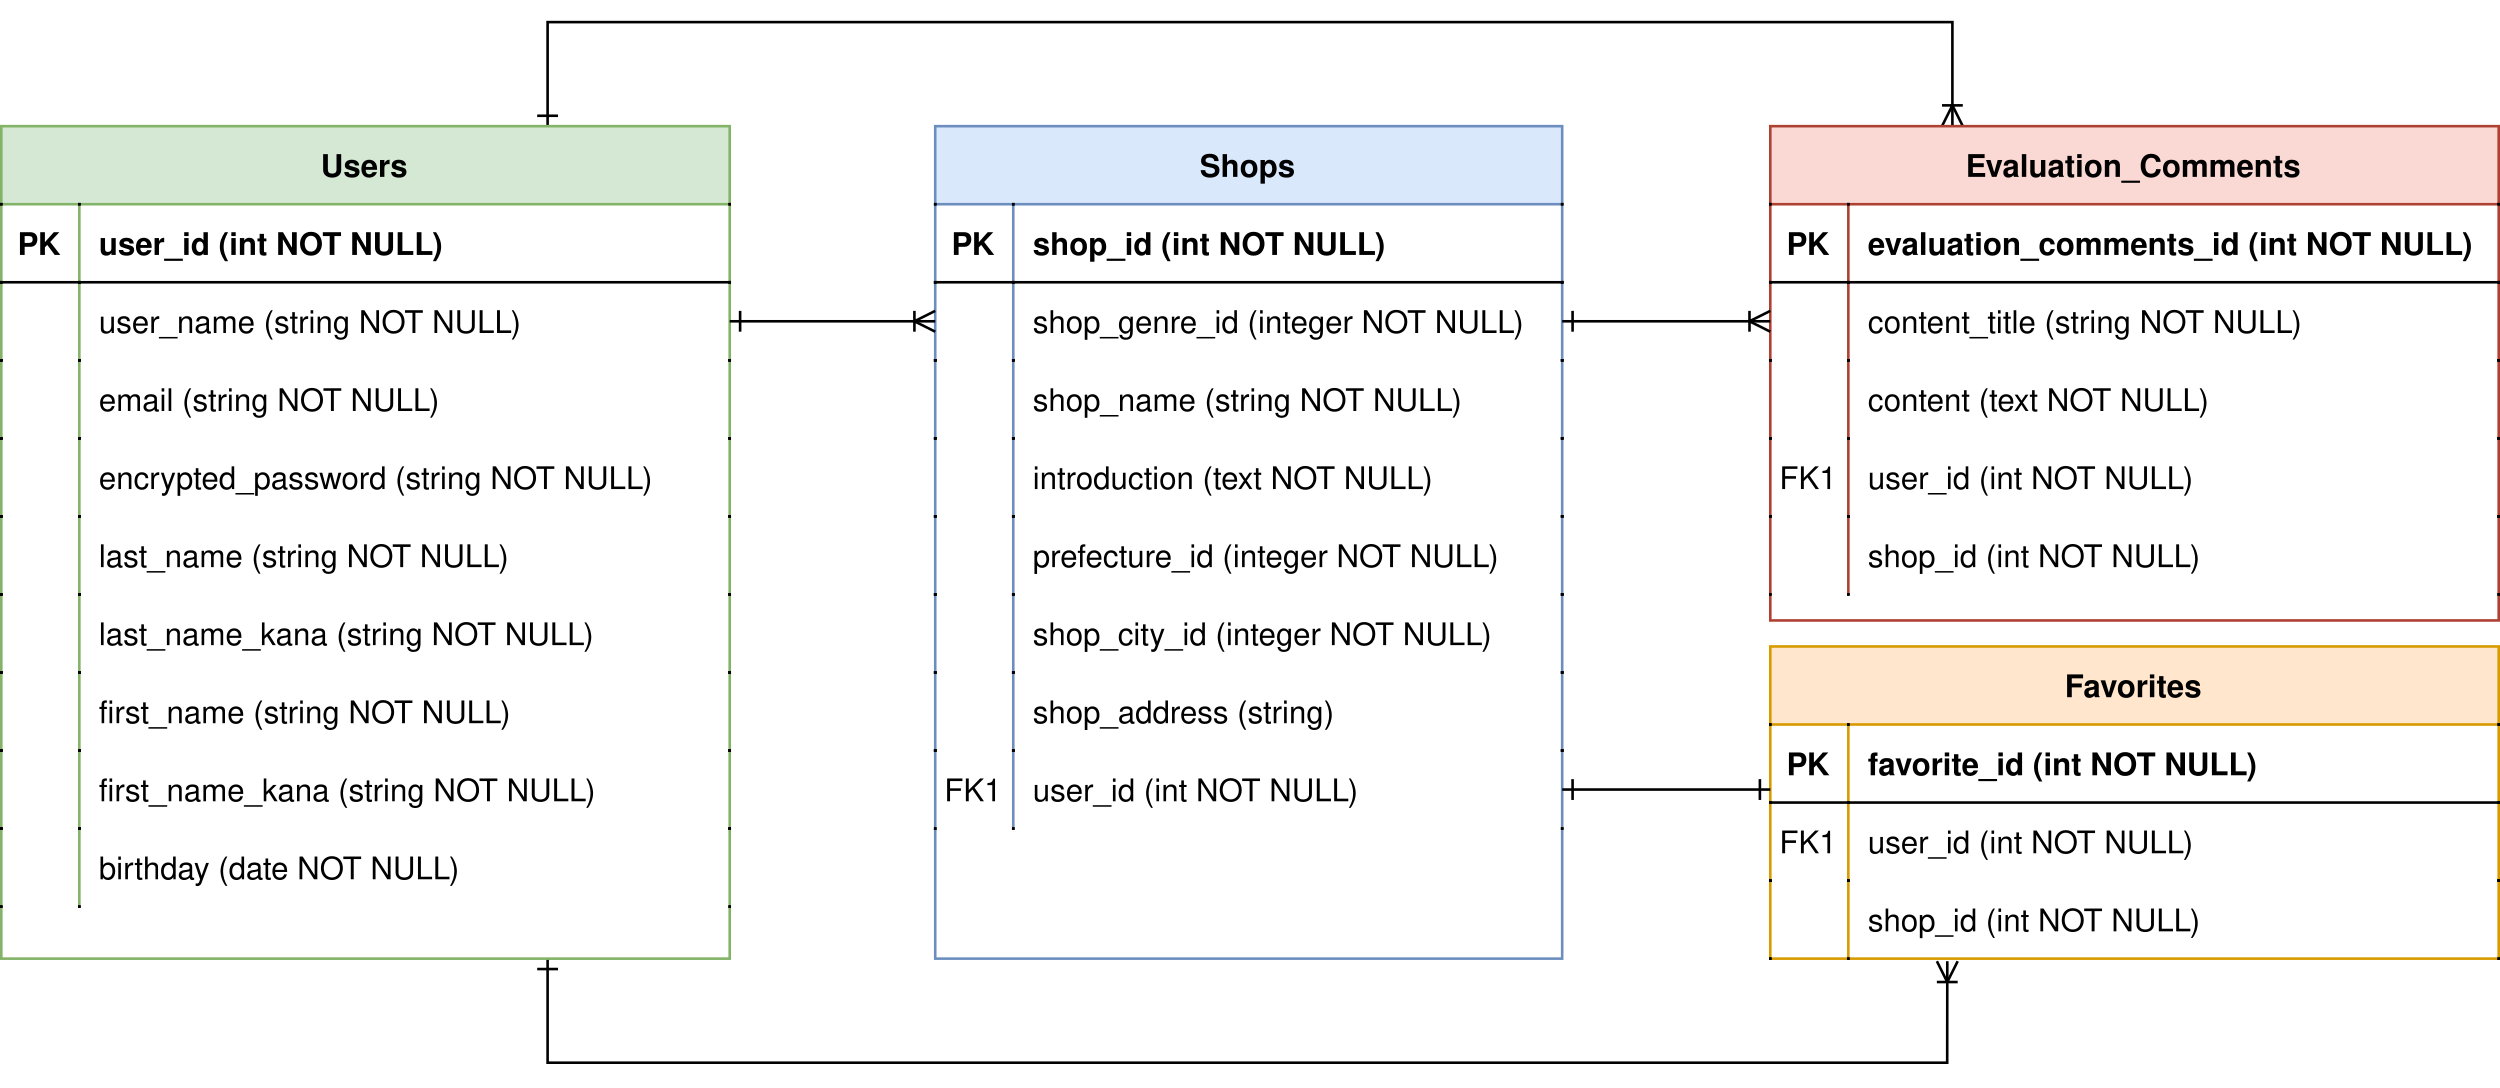
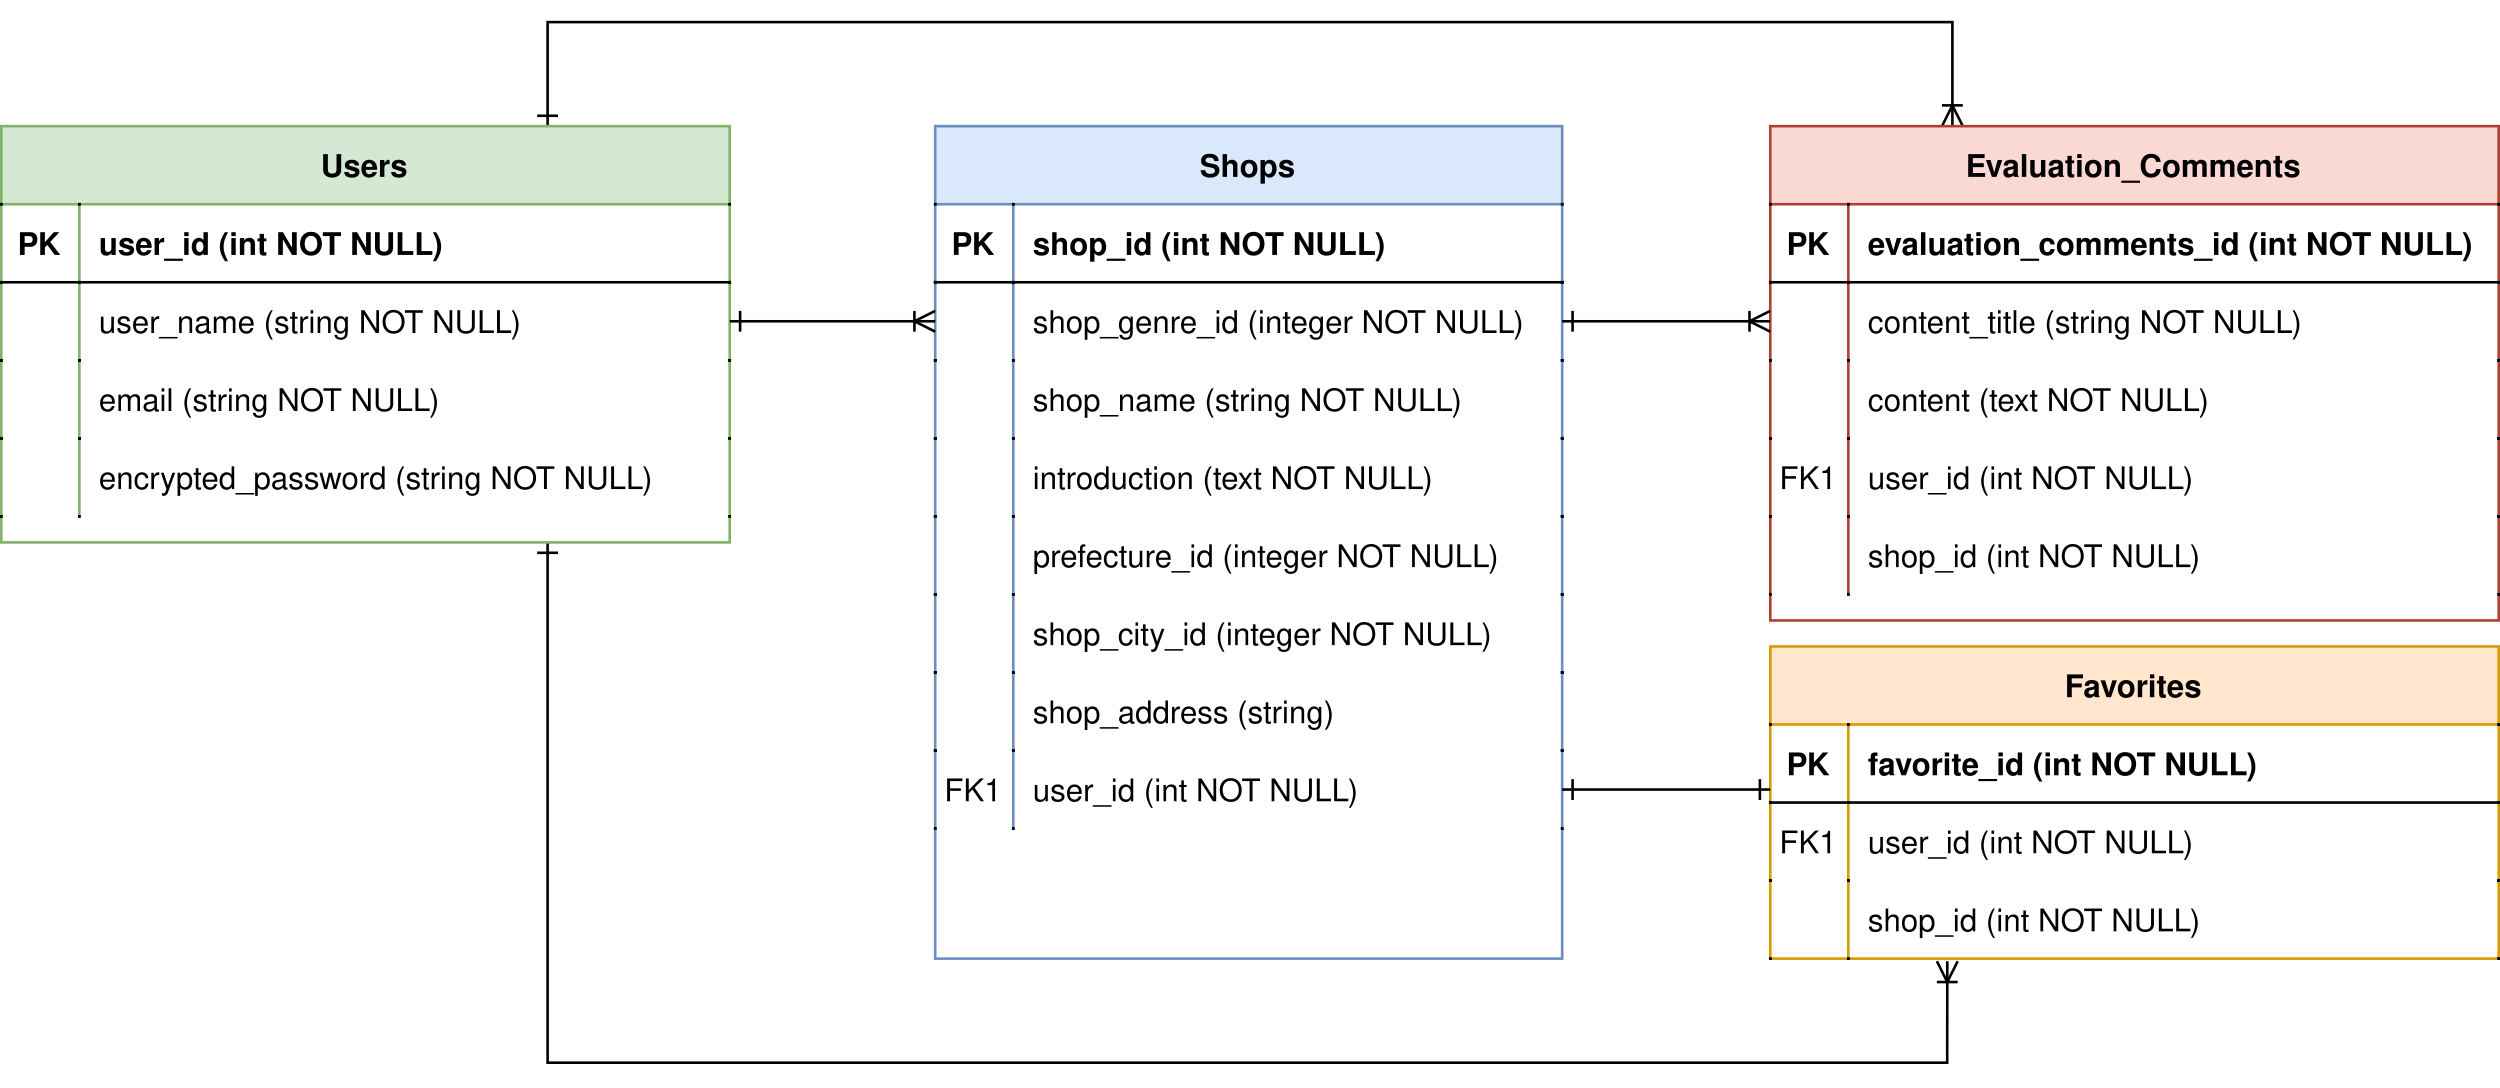
- <svg xmlns="http://www.w3.org/2000/svg" host="65bd71144e" version="1.1" width="961px" height="418px" viewBox="-0.5 -0.5 961 418" content="&lt;mxfile&gt;&lt;diagram id=&quot;bRpvGC1AFuZTaUJ9BBWk&quot; name=&quot;ページ1&quot;&gt;7Z1db6M4FIZ/TaTZmyoECORy22lnpe3sjuZDu3NVubGToCE4Mk6b7K9fG+yExCSYQkgxjKopOAabcw4P+K2PM7DvlptPBKwWnzFE4WA0hJuB/XEwGlmWM2G/eMk2LXFcPy2YkwCKSvuCb8F/SBQORek6gCg+qEgxDmmwOiyc4ihCU3pQBgjBr4fVZjg8bHUF5kgp+DYFoVr6TwDpIi31R96+/A8UzBeyZWssLngJZGVxJfECQPyaKbLvB/YdwZimW8vNHQq58aRd0uMeTny66xhBEdU5wEkPeAHhWlzbtwVmVkw7R7fyilk/V3yTgmdedBtTQKhwjD1kBczUFAQRIqzASvbDEKziIKmeliyCED6CLV5TeSK5dzsLNgh+Tf3C6zIXPbKT8V1+8hk7+TfRGf4xCIN5xLan7Cp5i7cExawvjyCmosYsCMM7HGKSdN+GAPmzadJvgn+hzCfjqY+eZ6KNTPkw+cfKVYsKI78gQtEmUyQs/AnhJaJky6qIT+2JcL8Id0t6/3UfPCNHnHaRCRxbVgQiYOe7c++a+8oCHERzZptde447LGzPH+Y0d9QaCJl1I0DRLV5HMM4GEtvIXOm+KAmv/FBzlVA7GWXM2jQA4f7SjuOJOwYSvPoOyBxRUbDCAQ+H+xfmqV3kZOIgwhGS1ZIrdG/ZD7vmu+GNO3BZB+7YvrXfZz+8OmFxEbHAYeHNm0Isyl4Rj7RbileinRDNZDeIMCjffsaU4qWISTWSHO1I2h56qDBwzsTNgQvP+Gus+OvLn2U8htllzcIEbosAQhSllOBABnsv5jgo16o7Sx6b+JgNqpVdbStnzGpr3B8Fd2PJs9V7t3mK92IG9if28Wj4gQfyaPjX39/5/z8eH397h36VjE/r3sYrMA2i+WN65PjI8W5Fx28GJ28vq+TtdT4QtE5XbyT4XeZu/hO8NHfHDXJ3UslfDd2dqk19bZsaRFk5IDnG7BxFBO1hi+bsLbX1wK3ic5MBK1vsCVuBsJMGCWuN2olYS3/kaRJj7XzGRmDJ+/aBxS/jlIl4LeFvo/mqilQ9X8vyVV9zqgOw1bSe6wFW36wmAVZVeli8EgzXUxrgiDOWWcMAxaCSw40mrKoW9YQtTVi3ScJWU3WuR1hP26wmEVbVdFYEzVj31l2QCUo43WTKyjewnrJVKOs3SNlRNWXnapTdRVqnKCudcywUTAO6NR+yJXxuNGRVtaiHbFnI7v6u0Qhkq8k714OsrW1WkyCrSjsJZAGEBMXxYCfImoJVfS8bjVVVI+qxWhqrTpNYVTWdhz+td3hT5txzY23LmkRWVdJZx4iYNGWrkquNxqsqED2AF0wCioybiz2bofE0dy429CbPQ9nGheZie3KcJGfU5v1dLG9ytHVuLrYulGUUdfMxmj89dxf7lWZB68xnf5PHVAmopdOgd7HXqaeqrYpCM0FWk56sxZOhS7j/zJPWrTUctE5Xczz0+lANBM6bD30xAqv6UFsGMnYnJSJblYjMH8iUcLXReO11ohrwmjcZ+mJ4rTb353ps7aRIZKsikWl5fZVcbTJbfU9xJ4JzJF/7hTcIbwpBYe0FXbLTJSNCtAnov7z4xnPF7k9Ri29/3GR3tnInYt1Ljxq5cv9n9sP9ccmePPCUhIMi+DtfgYEV339lPf6OP4Nom37wEPBrTw5PNK2DirIwUyk1B7dBJiZy9aEYr8lU1JIiPJVPFbbrDfPDiaAQ0ODl8Pwng4X1F2wzFcQzaH/mLzi9QzdHMSSwLxD/cKK6NzlXnW2k7b81vCYq92sIL0s7vBw7G1/WzdC2C2Is2fuCSMCuMhE7zwWeVkRpRmd9gZei7dqB5xRFnu+fq1859KRlMk+1H2zEYJz0DV3kQ2eQI337o2d7PD4TvicjTP+h6Bw6PTcjJPctsw7l21F11DIvJy0fGJxY/kNfkruC8u2oymlLlW9H/1YxaKjgqEqnaTJMsepdwvUmDx2cPoWyBvo2qXo7LU2hdDqZQumosmfCWvNz1Ev422jA9hmUNQC2Sd3baWkGpdPJDEq5YmzGW2gJgtBwuNaSONl6uMoWe7hWgau+3lMDXd2WZk66+mY1iK6uKvWgaEq2K4rg0wrE8Ssm0GzUlnC80ajtp8fVgdq8pUAuhtqW5k+6nZwc56q6TshCtQNKQQl/G03YfoZcHYTNWwbkYoRt6RQ5t5NT5FxV2NkR9ukXiIDhmO0nyyVmqLaMeo/Z1HF5C4FcCrPyz2utw6z+/G6DMDtWFZ5ZQLrxJqvvcJMRO1ZVox6x5RGbtyjIxRBbTd65GmJ3odYtxKrKzh6xHXiVLeF1oznb6W/Oq42zXpOcrSbyXI+znfyuvLGq7zwHhC5gklTxAbJ2jMRrLd+P13q8Si5kvH/PtwH/8oOnO7xcIpFMY1IqygzACXQHOakoADmWPRoUpaIoUZOTnXIykI5XYdKem2BNaqCz1+ei6LjwVFLkFXJRPHWo2aJclCI7m/+E9dRxJ9ozdioYa35qyhsjweTHr99pGGs/Twtg3GRqil9N92t0cFNgVd989PoqevmbKTPBEw1oaKBU/0afmwzZST+trwbINpmeMmnRrL4Cq6bBZzRkJ6pEKyA7MOzbE9/oa5Ph6vXJ1TXAtdH0FE+9X9/zmqJFlnWMB6x3IsHaIMWgkquN5mufW10HX5vMSfFalFxdZFbPfLiqc2XNXFT0ja42Ga5yZb+Kqz7K7WRp0Bu5AGTRoo+D7IKiN7v1RUsuKfoOVnYUI4Dsyo5+fixpL+yorcZOegdWdqCf478TMmHtDpyo445LO7BWR9TkglEtK6GqS5cef9+THPrJU6Q+F0eVQSnbJRjTbHUCVovPGCJe438=&lt;/diagram&gt;&lt;/mxfile&gt;">
+ <svg xmlns="http://www.w3.org/2000/svg" host="65bd71144e" version="1.1" width="961px" height="418px" viewBox="-0.5 -0.5 961 418" content="&lt;mxfile&gt;&lt;diagram id=&quot;bRpvGC1AFuZTaUJ9BBWk&quot; name=&quot;ページ1&quot;&gt;7V3RbqM4FP2aSLMvVQgQ4HGTaWelaXdH0xntzlPlxk6ClmBknDbZr18b7ITEJIFCSTGMqgpfjG3uPT6GU19mYE5Xmy8ERMsHDFEwGA3hZmB+HoxG1thmv7lhKwyGmxoWxIepydgbHv3/kDAOhXXtQxQfVKQYB9SPDo0zHIZoRg9sgBD8elhtjoPDXiOwQIrhcQYC1fq3D+kytbojZ2//A/mLpezZGHvpmRWQlcWdxEsA8WvGZN4OzCnBmKZHq80UBdx30i/pdXcnzu4GRlBIi1xgpRe8gGAt7u1xiZkX08HRrbxjNs6IH1LwzE2TmAJCRWDMITMwV1Pgh4gwg5GUgwBEsZ9UTy1LP4D3YIvXVDYkS5O5v0HwexoXXpeF6J41xou88Tlr/FEMhp8Ggb8I2fGM3SXvcUJQzMZyD2Iqasz9IJjiAJNk+CYEyJ3PknET/C/KnBnPXPQ8F31k7MPkH7OrHhVOfkGEok3GJDz8BeEVomTLqoizpifCL+BuyOi/7sHD5kBqW2aAY8qKQAB2sWt71913BnAQLphvdv1Z9vBif+4wp7uj3kDAvBsCiiZ4HcI4CyR2kLnTvSmBVz7UbAVqJ1HGvE19EOxv7RhPPDCQ4OgHIAtEhSHCPofD7QuL1A45GRyEOESyWnKH9oT9sHueDm/sgc0GMGVlY19mP7w6YbgIGXAYvHlXiKHsFXGkTSiORD8BmsthEOFQfvyMKcUrgUkVSVZhJG0PI3QROGdwcxDCM/EaK/H69rVMxDC7rXmQkNvShxCFKUtwQgb7KOYEKNerO08eu/iYG1Qv24W9nHGrWWB+XJiNJVurd7Y5SvRiRuxP7PRo+IkDeTT8868f/PfP+/vfPmBcJcendSdxBGZ+uLhPrxwfBd6uGPjN4OT0MkpOr/NAKNRcvUhwu8y7+St4ad4dN8i7XqV4NTQ7VZ+6hX2qEcvKF5Jjml2gkKA92aIFe0ptPeFWibnOBCt77Bm2AsN6DTKsMWonxRrF3zx14lgzn2NDsOJj+8Twy3hKR3otEW+t+VUVqXp+LcuvxTWnOgi2mtZzPYIt7ladCFZVehheCYbrGfVxyDmWeUMDxaBSwLVmWFUt6hm2NMPaTTJsNVXnegzrFHarTgyrajoRQXM2vHUXZIISQdeZZeUTWM+yVVjWbZBlR9WUnaux7A5pnWJZGZxjoWDm063+JFsi5lqTrKoW9SRblmR3f9dohGSryTvXI1mzsFt1IllV2klIFkBIUBwPdoKsLrRaPMpa06qqEfW0WppWrSZpVdV07r4aH3BS5sy5cWHP6sSsqqSzjhHRactWpVBrTa+qQHQHXjDxKdJuL/Z8jsaz3L3Y0PGeh7KPd9qL7cj3JLmjNu/vYnmbo41ze7GLkrJEUTeX0fztuTvsV9oFXWQ/+5sipkpALd0GvcNep1ZVUxWF5oJZdVpZL2+GLhH+MyutXSscCjVXMx56fagGBs7bD/1uDKzqQ215kTE7KRGZqkSk/4tMiVBrTa+9TlQDveZthn43eq229+d63NpJkchURSLd8voqhVpnbnUdJZwILpB87BfRILwrBIW3l3TFmkveCNHGp/9w841ji+IvUYsff95kC1tZCNnw0qtGtiz/yp7cX5eU5IWnJBwUwt/5FxiY+fY7G/EP/ADCbXrizuf3nlyeaFoHFaUxU0lFinwsxGsyEy6SmjuViwgrOsLG3XcWTgQFgPov6KD1k2Bh4wXbTAWxBu1b/obTGbo5wpCgfUHxdyeqO9656uwg7f+t8PJU3q8BXkZheFlmFl/GzdA0L2AsKX1DxGd3mYid54BXCFEF0flm4Ekm+2DAsy4hz3XP1a8MPemqzKr2k70xaCd9Qxu50BrkSN/u6Nkcj8/A9yTkii+K1mHQczNCcpXvcQ2PmZaqo5Z5OGn5i8GJz38Ul+SuoHxbqnLaUuXbKj5VNHpVsFSlUzcZ5rLqXSL0Or86WH0KZQ3s26TqbbU0hdLqZAqlpcqeCdfqn6NeIt5aE2yfQVkDwTape1stzaC0OplBaakb5NAK+IHm5FpL4mTryVX22JNrFXItrPfUwa52SzMn7eJu1YhdbVXqQeGMbCOK4FME4vgVE6g31ZYIvM5U66hUe8uPAf8SzNMUr1ZI/GVBJ11+DqAH7UGOLg+QZZijQaNb0osL814NTO30wrwSQqf04tqkMO9oI8w7nRTmHVWYR3uOnQmO7ZZOXwIJOi+/bqfJOH89LU/GTer0rkrGH3CGql51O0m9rkq9/MmUeeWJ+jTQXKsvEXOdSdbrU4BqINkmtXqvpZ+I8TqZ/+Opf7oWJDvQ+FOyJWKtM7k6/U6TGsi1Ua3eUedrWxIsnU7uNnFO7DbRSDGoFGqt+bXfaFIHv+Z9q/vd+LWlO02cTu40cdSdJvpnWJYItc7kKtOcKqbAyeMkT/JGZsNdyoAbZLMrb3bJliXzK5tPcxPrcjbNTbixviy3wmqs1wewbADdnPgZ1wqgp753vHcAaw3E20Iwep+0UDWP8/jjd/LVTzaRgkBcVYZKWXH/n9an1QmIlg8YIl7jfw==&lt;/diagram&gt;&lt;/mxfile&gt;">
  <defs>
    <clipPath id="mx-clip-359-78-30-30-0">
      <rect x="359" y="78" width="30" height="30" />
    </clipPath>
    <clipPath id="mx-clip-395-78-205-30-0">
      <rect x="395" y="78" width="205" height="30" />
    </clipPath>
    <clipPath id="mx-clip-395-108-205-30-0">
      <rect x="395" y="108" width="205" height="30" />
    </clipPath>
    <clipPath id="mx-clip-395-138-205-30-0">
      <rect x="395" y="138" width="205" height="30" />
    </clipPath>
    <clipPath id="mx-clip-395-168-205-30-0">
      <rect x="395" y="168" width="205" height="30" />
    </clipPath>
    <clipPath id="mx-clip-395-198-205-30-0">
      <rect x="395" y="198" width="205" height="30" />
    </clipPath>
    <clipPath id="mx-clip-395-228-205-30-0">
      <rect x="395" y="228" width="205" height="30" />
    </clipPath>
    <clipPath id="mx-clip-395-258-205-30-0">
      <rect x="395" y="258" width="205" height="30" />
    </clipPath>
    <clipPath id="mx-clip-359-288-30-30-0">
      <rect x="359" y="288" width="30" height="30" />
    </clipPath>
    <clipPath id="mx-clip-395-288-205-30-0">
      <rect x="395" y="288" width="205" height="30" />
    </clipPath>
    <clipPath id="mx-clip-680-278-30-30-0">
      <rect x="680" y="278" width="30" height="30" />
    </clipPath>
    <clipPath id="mx-clip-716-278-244-30-0">
      <rect x="716" y="278" width="244" height="30" />
    </clipPath>
    <clipPath id="mx-clip-680-308-30-30-0">
      <rect x="680" y="308" width="30" height="30" />
    </clipPath>
    <clipPath id="mx-clip-716-308-244-30-0">
      <rect x="716" y="308" width="244" height="30" />
    </clipPath>
    <clipPath id="mx-clip-716-338-244-30-0">
      <rect x="716" y="338" width="244" height="30" />
    </clipPath>
    <clipPath id="mx-clip-0-78-30-30-0">
      <rect x="0" y="78" width="30" height="30" />
    </clipPath>
    <clipPath id="mx-clip-36-78-244-30-0">
      <rect x="36" y="78" width="244" height="30" />
    </clipPath>
    <clipPath id="mx-clip-36-108-244-30-0">
      <rect x="36" y="108" width="244" height="30" />
    </clipPath>
    <clipPath id="mx-clip-36-138-244-30-0">
      <rect x="36" y="138" width="244" height="30" />
    </clipPath>
    <clipPath id="mx-clip-36-168-244-30-0">
      <rect x="36" y="168" width="244" height="30" />
-     </clipPath>
-     <clipPath id="mx-clip-36-198-244-30-0">
-       <rect x="36" y="198" width="244" height="30" />
-     </clipPath>
-     <clipPath id="mx-clip-36-228-244-30-0">
-       <rect x="36" y="228" width="244" height="30" />
-     </clipPath>
-     <clipPath id="mx-clip-36-258-244-30-0">
-       <rect x="36" y="258" width="244" height="30" />
-     </clipPath>
-     <clipPath id="mx-clip-36-288-244-30-0">
-       <rect x="36" y="288" width="244" height="30" />
-     </clipPath>
-     <clipPath id="mx-clip-36-318-244-30-0">
-       <rect x="36" y="318" width="244" height="30" />
    </clipPath>
    <clipPath id="mx-clip-680-78-30-30-0">
      <rect x="680" y="78" width="30" height="30" />
    </clipPath>
    <clipPath id="mx-clip-716-78-244-30-0">
      <rect x="716" y="78" width="244" height="30" />
    </clipPath>
    <clipPath id="mx-clip-716-108-244-30-0">
      <rect x="716" y="108" width="244" height="30" />
    </clipPath>
    <clipPath id="mx-clip-716-138-244-30-0">
      <rect x="716" y="138" width="244" height="30" />
    </clipPath>
    <clipPath id="mx-clip-680-168-30-30-0">
      <rect x="680" y="168" width="30" height="30" />
    </clipPath>
    <clipPath id="mx-clip-716-168-244-30-0">
      <rect x="716" y="168" width="244" height="30" />
    </clipPath>
    <clipPath id="mx-clip-716-198-244-30-0">
      <rect x="716" y="198" width="244" height="30" />
    </clipPath>
  </defs>
  <g>
    <path d="M 359 78 L 359 48 L 600 48 L 600 78" fill="#dae8fc" stroke="#6c8ebf" stroke-miterlimit="10" pointer-events="all" />
    <path d="M 359 78 L 359 368 L 600 368 L 600 78" fill="none" stroke="#6c8ebf" stroke-miterlimit="10" pointer-events="none" />
    <path d="M 359 78 L 600 78" fill="none" stroke="#6c8ebf" stroke-miterlimit="10" pointer-events="none" />
    <path d="M 389 78 L 389 108 L 389 138 L 389 168 L 389 198 L 389 228 L 389 258 L 389 288 L 389 318" fill="none" stroke="#6c8ebf" stroke-miterlimit="10" pointer-events="none" />
    <g fill="#000000" font-family="Helvetica" font-weight="bold" pointer-events="none" text-anchor="middle" font-size="12px">
      <text x="479" y="67.5">
                Shops
            </text>
    </g>
    <path d="M 359 78 M 600 78 M 600 108 L 359 108" fill="none" stroke="rgb(0, 0, 0)" stroke-linecap="square" stroke-miterlimit="10" pointer-events="none" />
    <path d="M 359 78 M 389 78 M 389 108 M 359 108" fill="none" stroke="rgb(0, 0, 0)" stroke-linecap="square" stroke-miterlimit="10" pointer-events="none" />
    <g fill="rgb(0, 0, 0)" font-family="Helvetica" font-weight="bold" pointer-events="none" clip-path="url(#mx-clip-359-78-30-30-0)" text-anchor="middle" font-size="12px">
      <text x="373.5" y="97.5">
                PK
            </text>
    </g>
    <path d="M 389 78 M 600 78 M 600 108 M 389 108" fill="none" stroke="rgb(0, 0, 0)" stroke-linecap="square" stroke-miterlimit="10" pointer-events="none" />
    <g fill="rgb(0, 0, 0)" font-family="Helvetica" font-weight="bold" text-decoration="underline" pointer-events="none" clip-path="url(#mx-clip-395-78-205-30-0)" font-size="12px">
      <text x="396.5" y="97.5">
                shop_id (int NOT NULL)
            </text>
    </g>
    <path d="M 359 108 M 600 108 M 600 138 M 359 138" fill="none" stroke="rgb(0, 0, 0)" stroke-linecap="square" stroke-miterlimit="10" pointer-events="none" />
    <path d="M 359 108 M 389 108 M 389 138 M 359 138" fill="none" stroke="rgb(0, 0, 0)" stroke-linecap="square" stroke-miterlimit="10" pointer-events="none" />
    <path d="M 389 108 M 600 108 M 600 138 M 389 138" fill="none" stroke="rgb(0, 0, 0)" stroke-linecap="square" stroke-miterlimit="10" pointer-events="none" />
    <g fill="rgb(0, 0, 0)" font-family="Helvetica" pointer-events="none" clip-path="url(#mx-clip-395-108-205-30-0)" font-size="12px">
      <text x="396.5" y="127.5">
                shop_genre_id (integer NOT NULL)
            </text>
    </g>
    <path d="M 359 138 M 600 138 M 600 168 M 359 168" fill="none" stroke="rgb(0, 0, 0)" stroke-linecap="square" stroke-miterlimit="10" pointer-events="none" />
    <path d="M 359 138 M 389 138 M 389 168 M 359 168" fill="none" stroke="rgb(0, 0, 0)" stroke-linecap="square" stroke-miterlimit="10" pointer-events="none" />
    <path d="M 389 138 M 600 138 M 600 168 M 389 168" fill="none" stroke="rgb(0, 0, 0)" stroke-linecap="square" stroke-miterlimit="10" pointer-events="none" />
    <g fill="rgb(0, 0, 0)" font-family="Helvetica" pointer-events="none" clip-path="url(#mx-clip-395-138-205-30-0)" font-size="12px">
      <text x="396.5" y="157.5">
                shop_name (string NOT NULL)
            </text>
    </g>
    <path d="M 359 168 M 600 168 M 600 198 M 359 198" fill="none" stroke="rgb(0, 0, 0)" stroke-linecap="square" stroke-miterlimit="10" pointer-events="none" />
    <path d="M 359 168 M 389 168 M 389 198 M 359 198" fill="none" stroke="rgb(0, 0, 0)" stroke-linecap="square" stroke-miterlimit="10" pointer-events="none" />
    <path d="M 389 168 M 600 168 M 600 198 M 389 198" fill="none" stroke="rgb(0, 0, 0)" stroke-linecap="square" stroke-miterlimit="10" pointer-events="none" />
    <g fill="rgb(0, 0, 0)" font-family="Helvetica" pointer-events="none" clip-path="url(#mx-clip-395-168-205-30-0)" font-size="12px">
      <text x="396.5" y="187.5">
                introduction (text NOT NULL)
            </text>
    </g>
    <path d="M 359 198 M 600 198 M 600 228 M 359 228" fill="none" stroke="rgb(0, 0, 0)" stroke-linecap="square" stroke-miterlimit="10" pointer-events="none" />
    <path d="M 359 198 M 389 198 M 389 228 M 359 228" fill="none" stroke="rgb(0, 0, 0)" stroke-linecap="square" stroke-miterlimit="10" pointer-events="none" />
    <path d="M 389 198 M 600 198 M 600 228 M 389 228" fill="none" stroke="rgb(0, 0, 0)" stroke-linecap="square" stroke-miterlimit="10" pointer-events="none" />
    <g fill="rgb(0, 0, 0)" font-family="Helvetica" pointer-events="none" clip-path="url(#mx-clip-395-198-205-30-0)" font-size="12px">
      <text x="396.5" y="217.5">
                prefecture_id (integer NOT NULL)
            </text>
    </g>
    <path d="M 359 228 M 600 228 M 600 258 M 359 258" fill="none" stroke="rgb(0, 0, 0)" stroke-linecap="square" stroke-miterlimit="10" pointer-events="none" />
    <path d="M 359 228 M 389 228 M 389 258 M 359 258" fill="none" stroke="rgb(0, 0, 0)" stroke-linecap="square" stroke-miterlimit="10" pointer-events="none" />
    <path d="M 389 228 M 600 228 M 600 258 M 389 258" fill="none" stroke="rgb(0, 0, 0)" stroke-linecap="square" stroke-miterlimit="10" pointer-events="none" />
    <g fill="rgb(0, 0, 0)" font-family="Helvetica" pointer-events="none" clip-path="url(#mx-clip-395-228-205-30-0)" font-size="12px">
      <text x="396.5" y="247.5">
                shop_city_id (integer NOT NULL)
            </text>
    </g>
    <path d="M 359 258 M 600 258 M 600 288 M 359 288" fill="none" stroke="rgb(0, 0, 0)" stroke-linecap="square" stroke-miterlimit="10" pointer-events="none" />
    <path d="M 359 258 M 389 258 M 389 288 M 359 288" fill="none" stroke="rgb(0, 0, 0)" stroke-linecap="square" stroke-miterlimit="10" pointer-events="none" />
    <path d="M 389 258 M 600 258 M 600 288 M 389 288" fill="none" stroke="rgb(0, 0, 0)" stroke-linecap="square" stroke-miterlimit="10" pointer-events="none" />
    <g fill="rgb(0, 0, 0)" font-family="Helvetica" pointer-events="none" clip-path="url(#mx-clip-395-258-205-30-0)" font-size="12px">
      <text x="396.5" y="277.5">
                shop_address (string)
            </text>
    </g>
    <path d="M 359 288 M 600 288 M 600 318 M 359 318" fill="none" stroke="rgb(0, 0, 0)" stroke-linecap="square" stroke-miterlimit="10" pointer-events="none" />
    <path d="M 359 288 M 389 288 M 389 318 M 359 318" fill="none" stroke="rgb(0, 0, 0)" stroke-linecap="square" stroke-miterlimit="10" pointer-events="none" />
    <g fill="rgb(0, 0, 0)" font-family="Helvetica" pointer-events="none" clip-path="url(#mx-clip-359-288-30-30-0)" text-anchor="middle" font-size="12px">
      <text x="373.5" y="307.5">
                FK1
            </text>
    </g>
    <path d="M 389 288 M 600 288 M 600 318 M 389 318" fill="none" stroke="rgb(0, 0, 0)" stroke-linecap="square" stroke-miterlimit="10" pointer-events="none" />
    <g fill="rgb(0, 0, 0)" font-family="Helvetica" pointer-events="none" clip-path="url(#mx-clip-395-288-205-30-0)" font-size="12px">
      <text x="396.5" y="307.5">
                user_id (int NOT NULL)
            </text>
    </g>
    <path d="M 680 278 L 680 248 L 960 248 L 960 278" fill="#ffe6cc" stroke="#d79b00" stroke-miterlimit="10" pointer-events="none" />
    <path d="M 680 278 L 680 368 L 960 368 L 960 278" fill="none" stroke="#d79b00" stroke-miterlimit="10" pointer-events="none" />
    <path d="M 680 278 L 960 278" fill="none" stroke="#d79b00" stroke-miterlimit="10" pointer-events="none" />
    <path d="M 710 278 L 710 308 L 710 338 L 710 368" fill="none" stroke="#d79b00" stroke-miterlimit="10" pointer-events="none" />
    <g fill="#000000" font-family="Helvetica" font-weight="bold" pointer-events="none" text-anchor="middle" font-size="12px">
      <text x="819.5" y="267.5">
                Favorites
            </text>
    </g>
    <path d="M 680 278 M 960 278 M 960 308 L 680 308" fill="none" stroke="rgb(0, 0, 0)" stroke-linecap="square" stroke-miterlimit="10" pointer-events="none" />
    <path d="M 680 278 M 710 278 M 710 308 M 680 308" fill="none" stroke="rgb(0, 0, 0)" stroke-linecap="square" stroke-miterlimit="10" pointer-events="none" />
    <g fill="rgb(0, 0, 0)" font-family="Helvetica" font-weight="bold" pointer-events="none" clip-path="url(#mx-clip-680-278-30-30-0)" text-anchor="middle" font-size="12px">
      <text x="694.5" y="297.5">
                PK
            </text>
    </g>
    <path d="M 710 278 M 960 278 M 960 308 M 710 308" fill="none" stroke="rgb(0, 0, 0)" stroke-linecap="square" stroke-miterlimit="10" pointer-events="none" />
    <g fill="rgb(0, 0, 0)" font-family="Helvetica" font-weight="bold" text-decoration="underline" pointer-events="none" clip-path="url(#mx-clip-716-278-244-30-0)" font-size="12px">
      <text x="717.5" y="297.5">
                favorite_id (int NOT NULL)
            </text>
    </g>
    <path d="M 680 308 M 960 308 M 960 338 M 680 338" fill="none" stroke="rgb(0, 0, 0)" stroke-linecap="square" stroke-miterlimit="10" pointer-events="none" />
    <path d="M 680 308 M 710 308 M 710 338 M 680 338" fill="none" stroke="rgb(0, 0, 0)" stroke-linecap="square" stroke-miterlimit="10" pointer-events="none" />
    <g fill="rgb(0, 0, 0)" font-family="Helvetica" pointer-events="none" clip-path="url(#mx-clip-680-308-30-30-0)" text-anchor="middle" font-size="12px">
      <text x="694.5" y="327.5">
                FK1
            </text>
    </g>
    <path d="M 710 308 M 960 308 M 960 338 M 710 338" fill="none" stroke="rgb(0, 0, 0)" stroke-linecap="square" stroke-miterlimit="10" pointer-events="none" />
    <g fill="rgb(0, 0, 0)" font-family="Helvetica" pointer-events="none" clip-path="url(#mx-clip-716-308-244-30-0)" font-size="12px">
      <text x="717.5" y="327.5">
                user_id (int NOT NULL)
            </text>
    </g>
    <path d="M 680 338 M 960 338 M 960 368 M 680 368" fill="none" stroke="rgb(0, 0, 0)" stroke-linecap="square" stroke-miterlimit="10" pointer-events="none" />
    <path d="M 680 338 M 710 338 M 710 368 M 680 368" fill="none" stroke="rgb(0, 0, 0)" stroke-linecap="square" stroke-miterlimit="10" pointer-events="none" />
    <path d="M 710 338 M 960 338 M 960 368 M 710 368" fill="none" stroke="rgb(0, 0, 0)" stroke-linecap="square" stroke-miterlimit="10" pointer-events="none" />
    <g fill="rgb(0, 0, 0)" font-family="Helvetica" pointer-events="none" clip-path="url(#mx-clip-716-338-244-30-0)" font-size="12px">
      <text x="717.5" y="357.5">
                shop_id (int NOT NULL)
            </text>
    </g>
    <path d="M 210 48 L 210 8 L 750 8 L 750 48" fill="none" stroke="rgb(0, 0, 0)" stroke-miterlimit="10" pointer-events="none" />
    <path d="M 206 44 L 214 44" fill="none" stroke="rgb(0, 0, 0)" stroke-miterlimit="10" pointer-events="none" />
    <path d="M 746 40 L 754 40 M 754 48 L 750 40 L 746 48" fill="none" stroke="rgb(0, 0, 0)" stroke-miterlimit="10" pointer-events="none" />
-     <path d="M 210 368 L 210 408 L 748 408 L 748.04 368.99" fill="none" stroke="rgb(0, 0, 0)" stroke-miterlimit="10" pointer-events="none" />
-     <path d="M 214 372 L 206 372" fill="none" stroke="rgb(0, 0, 0)" stroke-miterlimit="10" pointer-events="none" />
+     <path d="M 210 208 L 210 408 L 748 408 L 748.04 368.99" fill="none" stroke="rgb(0, 0, 0)" stroke-miterlimit="10" pointer-events="none" />
+     <path d="M 214 212 L 206 212" fill="none" stroke="rgb(0, 0, 0)" stroke-miterlimit="10" pointer-events="none" />
    <path d="M 752.03 376.99 L 744.03 376.99 M 744.04 368.99 L 748.03 376.99 L 752.04 368.99" fill="none" stroke="rgb(0, 0, 0)" stroke-miterlimit="10" pointer-events="none" />
    <path d="M 0 78 L 0 48 L 280 48 L 280 78" fill="#d5e8d4" stroke="#82b366" stroke-miterlimit="10" pointer-events="none" />
-     <path d="M 0 78 L 0 368 L 280 368 L 280 78" fill="none" stroke="#82b366" stroke-miterlimit="10" pointer-events="none" />
+     <path d="M 0 78 L 0 208 L 280 208 L 280 78" fill="none" stroke="#82b366" stroke-miterlimit="10" pointer-events="none" />
    <path d="M 0 78 L 280 78" fill="none" stroke="#82b366" stroke-miterlimit="10" pointer-events="none" />
-     <path d="M 30 78 L 30 108 L 30 138 L 30 168 L 30 198 L 30 228 L 30 258 L 30 288 L 30 318 L 30 348" fill="none" stroke="#82b366" stroke-miterlimit="10" pointer-events="none" />
+     <path d="M 30 78 L 30 108 L 30 138 L 30 168 L 30 198" fill="none" stroke="#82b366" stroke-miterlimit="10" pointer-events="none" />
    <g fill="#000000" font-family="Helvetica" font-weight="bold" pointer-events="none" text-anchor="middle" font-size="12px">
      <text x="139.5" y="67.5">
                Users
            </text>
    </g>
    <path d="M 0 78 M 280 78 M 280 108 L 0 108" fill="none" stroke="rgb(0, 0, 0)" stroke-linecap="square" stroke-miterlimit="10" pointer-events="none" />
    <path d="M 0 78 M 30 78 M 30 108 M 0 108" fill="none" stroke="rgb(0, 0, 0)" stroke-linecap="square" stroke-miterlimit="10" pointer-events="none" />
    <g fill="rgb(0, 0, 0)" font-family="Helvetica" font-weight="bold" pointer-events="none" clip-path="url(#mx-clip-0-78-30-30-0)" text-anchor="middle" font-size="12px">
      <text x="14.5" y="97.5">
                PK
            </text>
    </g>
    <path d="M 30 78 M 280 78 M 280 108 M 30 108" fill="none" stroke="rgb(0, 0, 0)" stroke-linecap="square" stroke-miterlimit="10" pointer-events="none" />
    <g fill="rgb(0, 0, 0)" font-family="Helvetica" font-weight="bold" text-decoration="underline" pointer-events="none" clip-path="url(#mx-clip-36-78-244-30-0)" font-size="12px">
      <text x="37.5" y="97.5">
                user_id (int NOT NULL)
            </text>
    </g>
    <path d="M 0 108 M 280 108 M 280 138 M 0 138" fill="none" stroke="rgb(0, 0, 0)" stroke-linecap="square" stroke-miterlimit="10" pointer-events="none" />
    <path d="M 0 108 M 30 108 M 30 138 M 0 138" fill="none" stroke="rgb(0, 0, 0)" stroke-linecap="square" stroke-miterlimit="10" pointer-events="none" />
    <path d="M 30 108 M 280 108 M 280 138 M 30 138" fill="none" stroke="rgb(0, 0, 0)" stroke-linecap="square" stroke-miterlimit="10" pointer-events="none" />
    <g fill="rgb(0, 0, 0)" font-family="Helvetica" pointer-events="none" clip-path="url(#mx-clip-36-108-244-30-0)" font-size="12px">
      <text x="37.5" y="127.5">
                user_name (string NOT NULL)
            </text>
    </g>
    <path d="M 0 138 M 280 138 M 280 168 M 0 168" fill="none" stroke="rgb(0, 0, 0)" stroke-linecap="square" stroke-miterlimit="10" pointer-events="none" />
    <path d="M 0 138 M 30 138 M 30 168 M 0 168" fill="none" stroke="rgb(0, 0, 0)" stroke-linecap="square" stroke-miterlimit="10" pointer-events="none" />
    <path d="M 30 138 M 280 138 M 280 168 M 30 168" fill="none" stroke="rgb(0, 0, 0)" stroke-linecap="square" stroke-miterlimit="10" pointer-events="none" />
    <g fill="rgb(0, 0, 0)" font-family="Helvetica" pointer-events="none" clip-path="url(#mx-clip-36-138-244-30-0)" font-size="12px">
      <text x="37.5" y="157.5">
                email (string NOT NULL)
            </text>
    </g>
    <path d="M 0 168 M 280 168 M 280 198 M 0 198" fill="none" stroke="rgb(0, 0, 0)" stroke-linecap="square" stroke-miterlimit="10" pointer-events="none" />
    <path d="M 0 168 M 30 168 M 30 198 M 0 198" fill="none" stroke="rgb(0, 0, 0)" stroke-linecap="square" stroke-miterlimit="10" pointer-events="none" />
    <path d="M 30 168 M 280 168 M 280 198 M 30 198" fill="none" stroke="rgb(0, 0, 0)" stroke-linecap="square" stroke-miterlimit="10" pointer-events="none" />
    <g fill="rgb(0, 0, 0)" font-family="Helvetica" pointer-events="none" clip-path="url(#mx-clip-36-168-244-30-0)" font-size="12px">
      <text x="37.5" y="187.5">
                encrypted_password (string NOT NULL)
-             </text>
-     </g>
-     <path d="M 0 198 M 280 198 M 280 228 M 0 228" fill="none" stroke="rgb(0, 0, 0)" stroke-linecap="square" stroke-miterlimit="10" pointer-events="none" />
-     <path d="M 0 198 M 30 198 M 30 228 M 0 228" fill="none" stroke="rgb(0, 0, 0)" stroke-linecap="square" stroke-miterlimit="10" pointer-events="none" />
-     <path d="M 30 198 M 280 198 M 280 228 M 30 228" fill="none" stroke="rgb(0, 0, 0)" stroke-linecap="square" stroke-miterlimit="10" pointer-events="none" />
-     <g fill="rgb(0, 0, 0)" font-family="Helvetica" pointer-events="none" clip-path="url(#mx-clip-36-198-244-30-0)" font-size="12px">
-       <text x="37.5" y="217.5">
-                 last_name (string NOT NULL)
-             </text>
-     </g>
-     <path d="M 0 228 M 280 228 M 280 258 M 0 258" fill="none" stroke="rgb(0, 0, 0)" stroke-linecap="square" stroke-miterlimit="10" pointer-events="none" />
-     <path d="M 0 228 M 30 228 M 30 258 M 0 258" fill="none" stroke="rgb(0, 0, 0)" stroke-linecap="square" stroke-miterlimit="10" pointer-events="none" />
-     <path d="M 30 228 M 280 228 M 280 258 M 30 258" fill="none" stroke="rgb(0, 0, 0)" stroke-linecap="square" stroke-miterlimit="10" pointer-events="none" />
-     <g fill="rgb(0, 0, 0)" font-family="Helvetica" pointer-events="none" clip-path="url(#mx-clip-36-228-244-30-0)" font-size="12px">
-       <text x="37.5" y="247.5">
-                 last_name_kana (string NOT NULL)
-             </text>
-     </g>
-     <path d="M 0 258 M 280 258 M 280 288 M 0 288" fill="none" stroke="rgb(0, 0, 0)" stroke-linecap="square" stroke-miterlimit="10" pointer-events="none" />
-     <path d="M 0 258 M 30 258 M 30 288 M 0 288" fill="none" stroke="rgb(0, 0, 0)" stroke-linecap="square" stroke-miterlimit="10" pointer-events="none" />
-     <path d="M 30 258 M 280 258 M 280 288 M 30 288" fill="none" stroke="rgb(0, 0, 0)" stroke-linecap="square" stroke-miterlimit="10" pointer-events="none" />
-     <g fill="rgb(0, 0, 0)" font-family="Helvetica" pointer-events="none" clip-path="url(#mx-clip-36-258-244-30-0)" font-size="12px">
-       <text x="37.5" y="277.5">
-                 first_name (string NOT NULL)
-             </text>
-     </g>
-     <path d="M 0 288 M 280 288 M 280 318 M 0 318" fill="none" stroke="rgb(0, 0, 0)" stroke-linecap="square" stroke-miterlimit="10" pointer-events="none" />
-     <path d="M 0 288 M 30 288 M 30 318 M 0 318" fill="none" stroke="rgb(0, 0, 0)" stroke-linecap="square" stroke-miterlimit="10" pointer-events="none" />
-     <path d="M 30 288 M 280 288 M 280 318 M 30 318" fill="none" stroke="rgb(0, 0, 0)" stroke-linecap="square" stroke-miterlimit="10" pointer-events="none" />
-     <g fill="rgb(0, 0, 0)" font-family="Helvetica" pointer-events="none" clip-path="url(#mx-clip-36-288-244-30-0)" font-size="12px">
-       <text x="37.5" y="307.5">
-                 first_name_kana (string NOT NULL)
-             </text>
-     </g>
-     <path d="M 0 318 M 280 318 M 280 348 M 0 348" fill="none" stroke="rgb(0, 0, 0)" stroke-linecap="square" stroke-miterlimit="10" pointer-events="none" />
-     <path d="M 0 318 M 30 318 M 30 348 M 0 348" fill="none" stroke="rgb(0, 0, 0)" stroke-linecap="square" stroke-miterlimit="10" pointer-events="none" />
-     <path d="M 30 318 M 280 318 M 280 348 M 30 348" fill="none" stroke="rgb(0, 0, 0)" stroke-linecap="square" stroke-miterlimit="10" pointer-events="none" />
-     <g fill="rgb(0, 0, 0)" font-family="Helvetica" pointer-events="none" clip-path="url(#mx-clip-36-318-244-30-0)" font-size="12px">
-       <text x="37.5" y="337.5">
-                 birthday (date NOT NULL)
            </text>
    </g>
    <path d="M 680 78 L 680 48 L 960 48 L 960 78" fill="#fad9d5" stroke="#ae4132" stroke-miterlimit="10" pointer-events="none" />
    <path d="M 680 78 L 680 238 L 960 238 L 960 78" fill="none" stroke="#ae4132" stroke-miterlimit="10" pointer-events="none" />
    <path d="M 680 78 L 960 78" fill="none" stroke="#ae4132" stroke-miterlimit="10" pointer-events="none" />
    <path d="M 710 78 L 710 108 L 710 138 L 710 168 L 710 198 L 710 228" fill="none" stroke="#ae4132" stroke-miterlimit="10" pointer-events="none" />
    <g fill="#000000" font-family="Helvetica" font-weight="bold" pointer-events="none" text-anchor="middle" font-size="12px">
      <text x="819.5" y="67.5">
                Evaluation_Comments
            </text>
    </g>
    <path d="M 680 78 M 960 78 M 960 108 L 680 108" fill="none" stroke="rgb(0, 0, 0)" stroke-linecap="square" stroke-miterlimit="10" pointer-events="none" />
    <path d="M 680 78 M 710 78 M 710 108 M 680 108" fill="none" stroke="rgb(0, 0, 0)" stroke-linecap="square" stroke-miterlimit="10" pointer-events="none" />
    <g fill="rgb(0, 0, 0)" font-family="Helvetica" font-weight="bold" pointer-events="none" clip-path="url(#mx-clip-680-78-30-30-0)" text-anchor="middle" font-size="12px">
      <text x="694.5" y="97.5">
                PK
            </text>
    </g>
    <path d="M 710 78 M 960 78 M 960 108 M 710 108" fill="none" stroke="rgb(0, 0, 0)" stroke-linecap="square" stroke-miterlimit="10" pointer-events="none" />
    <g fill="rgb(0, 0, 0)" font-family="Helvetica" font-weight="bold" text-decoration="underline" pointer-events="none" clip-path="url(#mx-clip-716-78-244-30-0)" font-size="12px">
      <text x="717.5" y="97.5">
                evaluation_comments_id (int NOT NULL)
            </text>
    </g>
    <path d="M 680 108 M 960 108 M 960 138 M 680 138" fill="none" stroke="rgb(0, 0, 0)" stroke-linecap="square" stroke-miterlimit="10" pointer-events="none" />
    <path d="M 680 108 M 710 108 M 710 138 M 680 138" fill="none" stroke="rgb(0, 0, 0)" stroke-linecap="square" stroke-miterlimit="10" pointer-events="none" />
    <path d="M 710 108 M 960 108 M 960 138 M 710 138" fill="none" stroke="rgb(0, 0, 0)" stroke-linecap="square" stroke-miterlimit="10" pointer-events="none" />
    <g fill="rgb(0, 0, 0)" font-family="Helvetica" pointer-events="none" clip-path="url(#mx-clip-716-108-244-30-0)" font-size="12px">
      <text x="717.5" y="127.5">
                content_title (string NOT NULL)
            </text>
    </g>
    <path d="M 680 138 M 960 138 M 960 168 M 680 168" fill="none" stroke="rgb(0, 0, 0)" stroke-linecap="square" stroke-miterlimit="10" pointer-events="none" />
    <path d="M 680 138 M 710 138 M 710 168 M 680 168" fill="none" stroke="rgb(0, 0, 0)" stroke-linecap="square" stroke-miterlimit="10" pointer-events="none" />
    <path d="M 710 138 M 960 138 M 960 168 M 710 168" fill="none" stroke="rgb(0, 0, 0)" stroke-linecap="square" stroke-miterlimit="10" pointer-events="none" />
    <g fill="rgb(0, 0, 0)" font-family="Helvetica" pointer-events="none" clip-path="url(#mx-clip-716-138-244-30-0)" font-size="12px">
      <text x="717.5" y="157.5">
                content (text NOT NULL)
            </text>
    </g>
    <path d="M 680 168 M 960 168 M 960 198 M 680 198" fill="none" stroke="rgb(0, 0, 0)" stroke-linecap="square" stroke-miterlimit="10" pointer-events="none" />
    <path d="M 680 168 M 710 168 M 710 198 M 680 198" fill="none" stroke="rgb(0, 0, 0)" stroke-linecap="square" stroke-miterlimit="10" pointer-events="none" />
    <g fill="rgb(0, 0, 0)" font-family="Helvetica" pointer-events="none" clip-path="url(#mx-clip-680-168-30-30-0)" text-anchor="middle" font-size="12px">
      <text x="694.5" y="187.5">
                FK1
            </text>
    </g>
    <path d="M 710 168 M 960 168 M 960 198 M 710 198" fill="none" stroke="rgb(0, 0, 0)" stroke-linecap="square" stroke-miterlimit="10" pointer-events="none" />
    <g fill="rgb(0, 0, 0)" font-family="Helvetica" pointer-events="none" clip-path="url(#mx-clip-716-168-244-30-0)" font-size="12px">
      <text x="717.5" y="187.5">
                user_id (int NOT NULL)
            </text>
    </g>
    <path d="M 680 198 M 960 198 M 960 228 M 680 228" fill="none" stroke="rgb(0, 0, 0)" stroke-linecap="square" stroke-miterlimit="10" pointer-events="none" />
    <path d="M 680 198 M 710 198 M 710 228 M 680 228" fill="none" stroke="rgb(0, 0, 0)" stroke-linecap="square" stroke-miterlimit="10" pointer-events="none" />
    <path d="M 710 198 M 960 198 M 960 228 M 710 228" fill="none" stroke="rgb(0, 0, 0)" stroke-linecap="square" stroke-miterlimit="10" pointer-events="none" />
    <g fill="rgb(0, 0, 0)" font-family="Helvetica" pointer-events="none" clip-path="url(#mx-clip-716-198-244-30-0)" font-size="12px">
      <text x="717.5" y="217.5">
                shop_id (int NOT NULL)
            </text>
    </g>
    <path d="M 280 123 L 359 123" fill="none" stroke="rgb(0, 0, 0)" stroke-miterlimit="10" pointer-events="none" />
    <path d="M 284 119 L 284 127" fill="none" stroke="rgb(0, 0, 0)" stroke-miterlimit="10" pointer-events="none" />
    <path d="M 351 127 L 351 119 M 359 119 L 351 123 L 359 127" fill="none" stroke="rgb(0, 0, 0)" stroke-miterlimit="10" pointer-events="none" />
    <path d="M 600 123 L 680 123" fill="none" stroke="rgb(0, 0, 0)" stroke-miterlimit="10" pointer-events="none" />
    <path d="M 604 119 L 604 127" fill="none" stroke="rgb(0, 0, 0)" stroke-miterlimit="10" pointer-events="none" />
    <path d="M 672 127 L 672 119 M 680 119 L 672 123 L 680 127" fill="none" stroke="rgb(0, 0, 0)" stroke-miterlimit="10" pointer-events="none" />
    <path d="M 600 303 L 680 303" fill="none" stroke="rgb(0, 0, 0)" stroke-miterlimit="10" pointer-events="none" />
    <path d="M 604 299 L 604 307" fill="none" stroke="rgb(0, 0, 0)" stroke-miterlimit="10" pointer-events="none" />
    <path d="M 676 307 L 676 299" fill="none" stroke="rgb(0, 0, 0)" stroke-miterlimit="10" pointer-events="none" />
  </g>
</svg>
